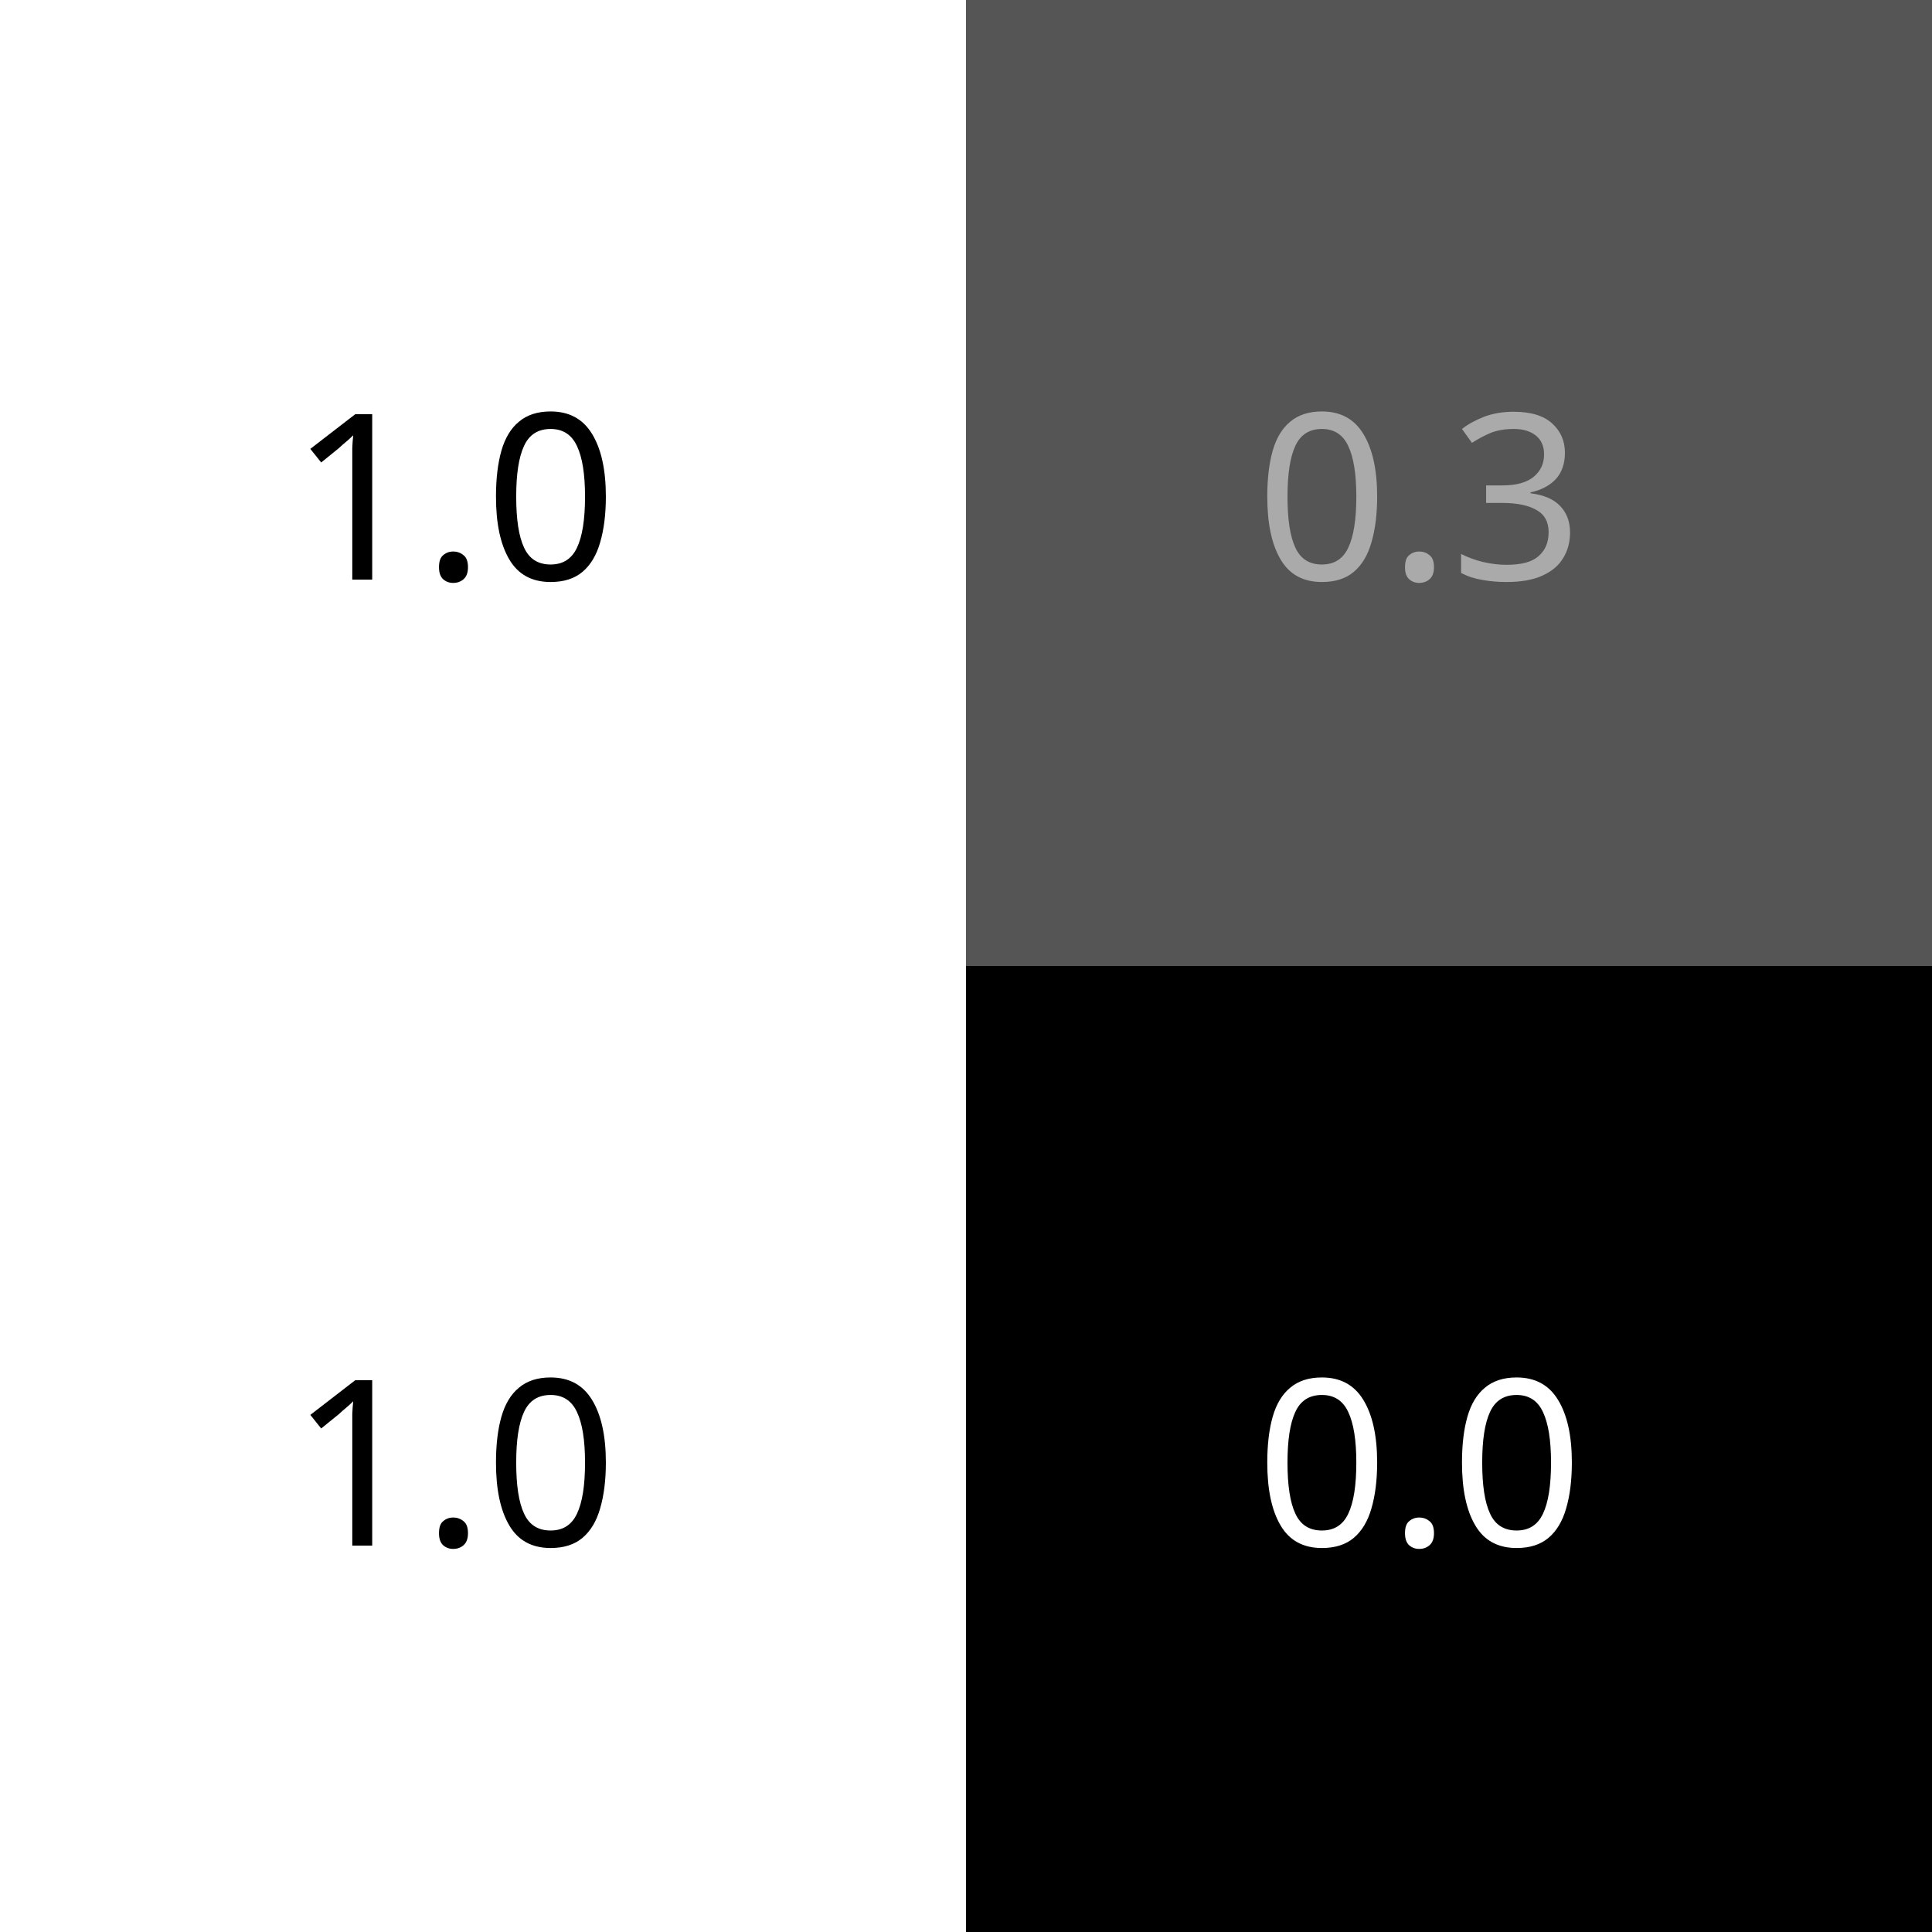
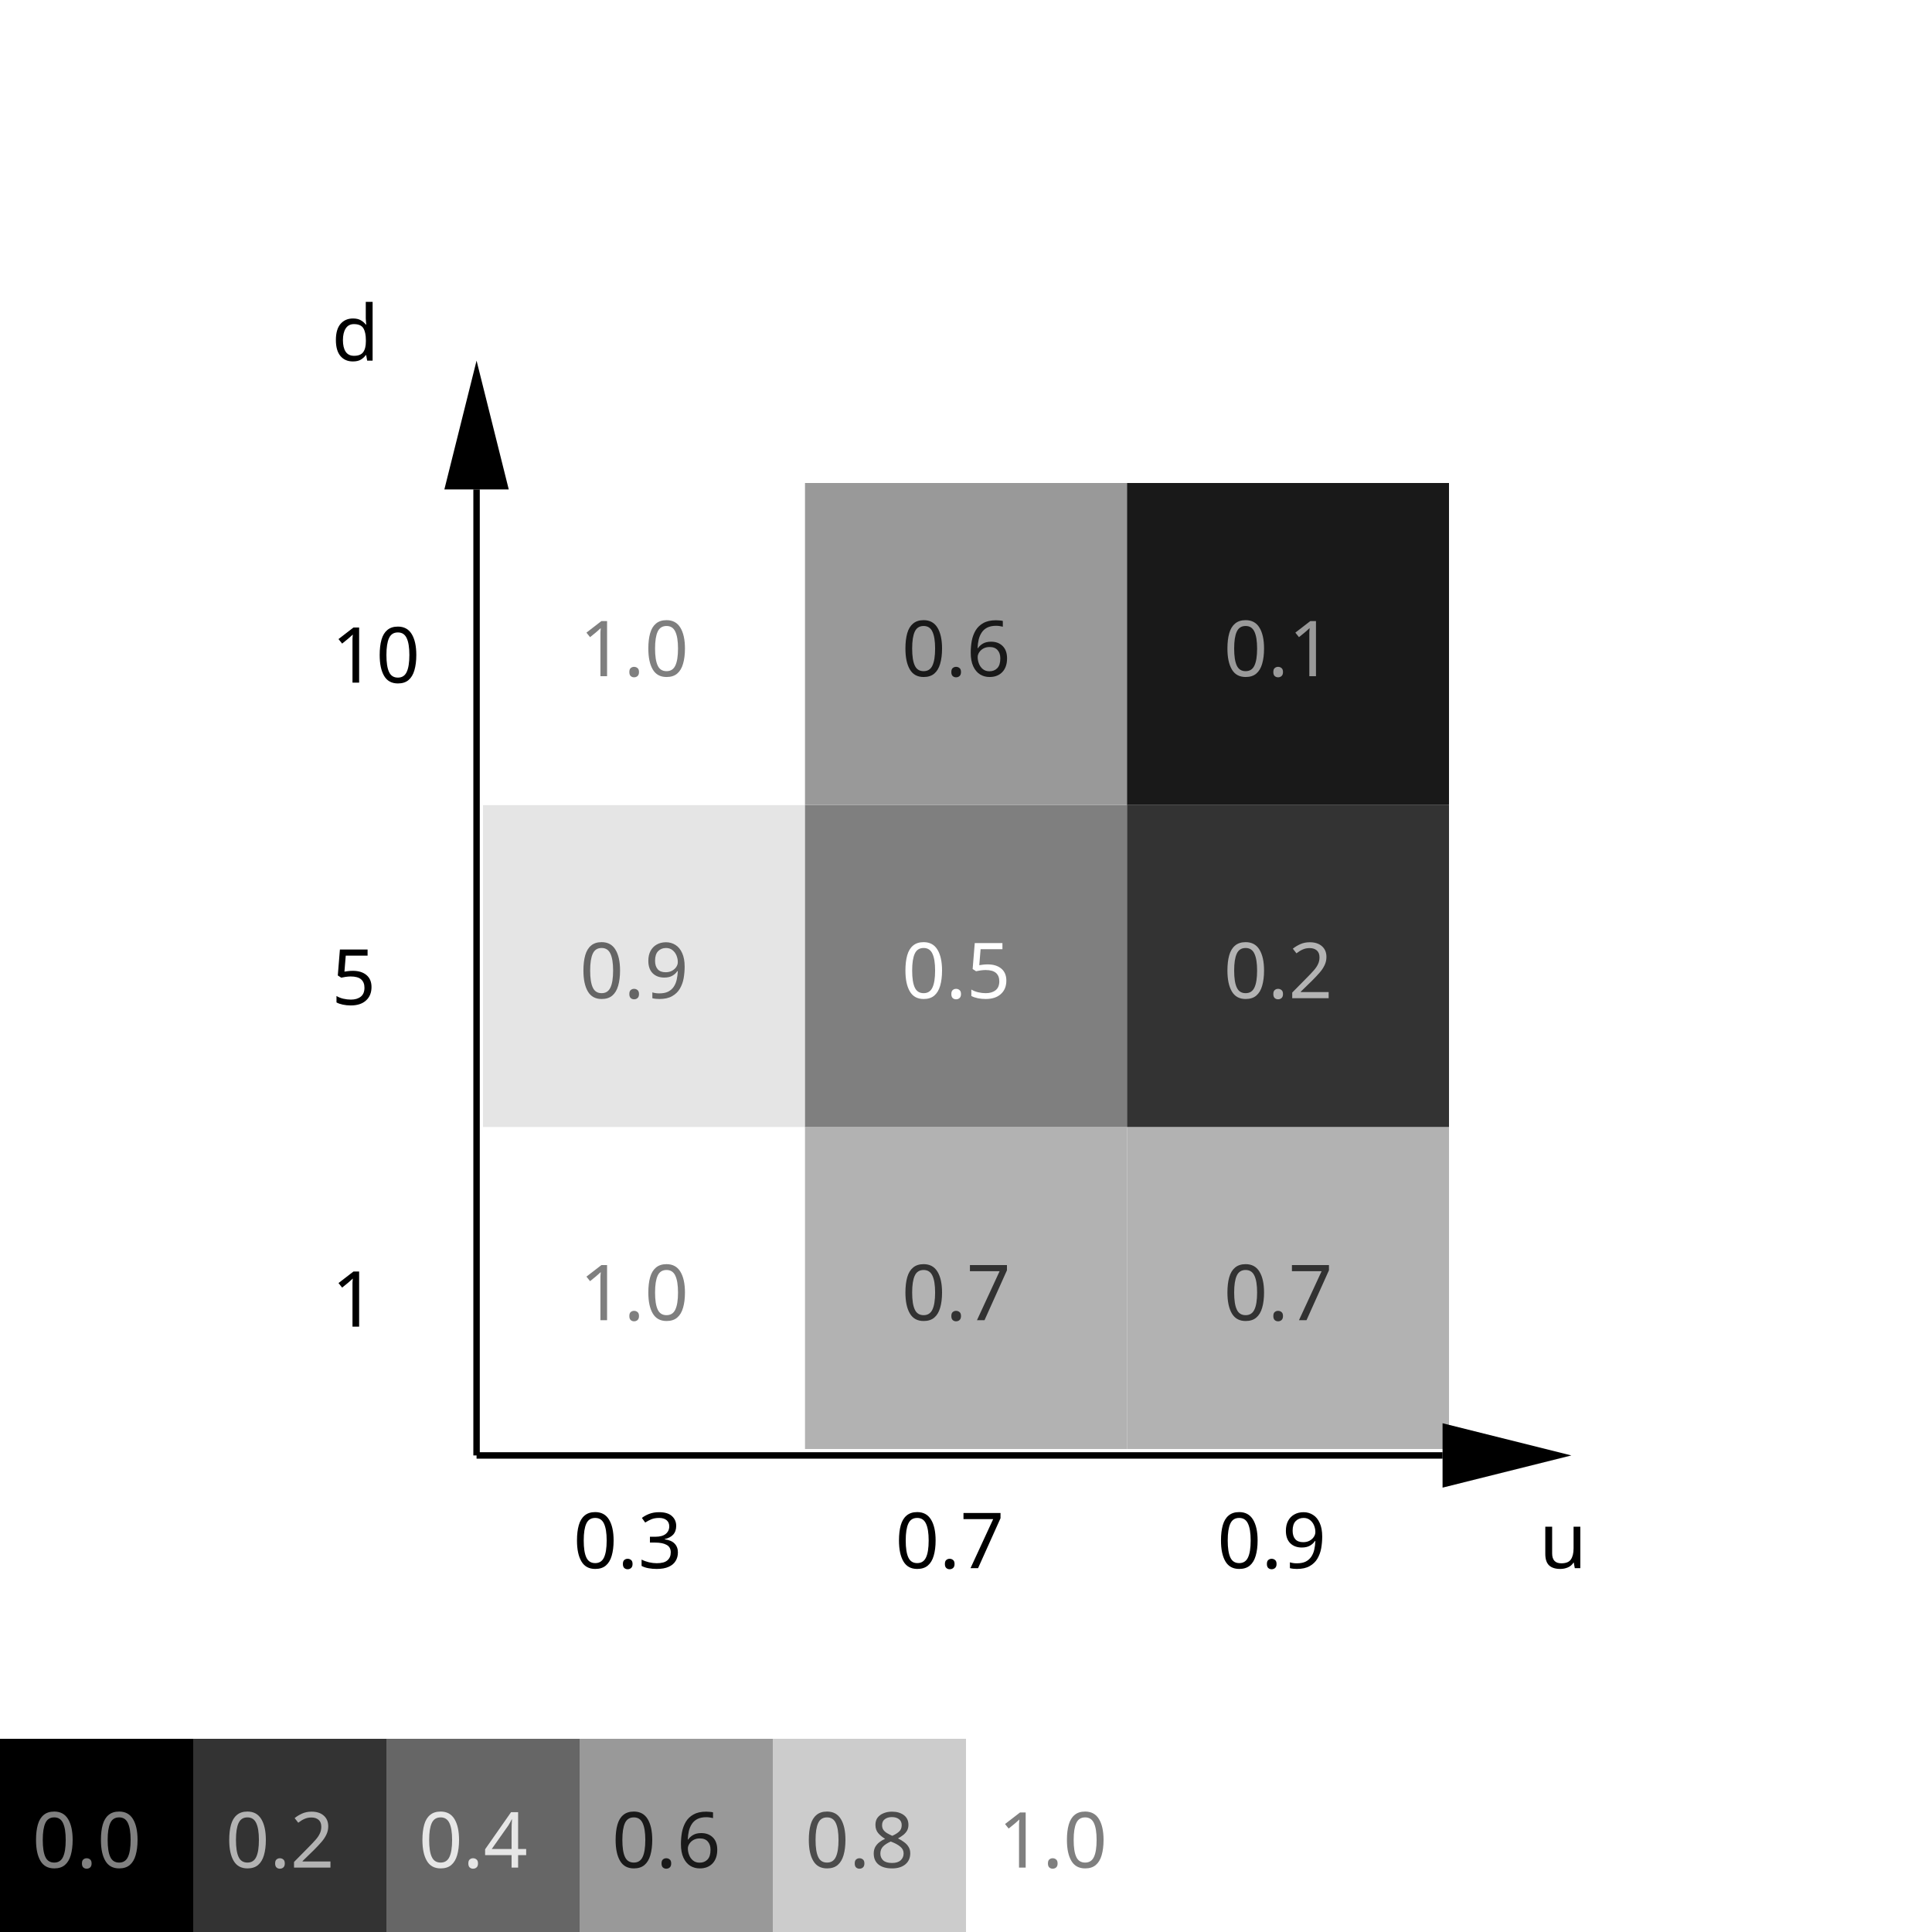
- <svg xmlns="http://www.w3.org/2000/svg" width="100px" height="100px" version="1.1">
-   <rect x="0" y="50" width="50" height="50" fill="rgb(255,255,255)" />
-   <text x="15" y="80" fill="rgb(0,0,0)" font-size="12" font-family="Verdana">1.0</text>
-   <rect x="0" y="0" width="50" height="50" fill="rgb(255,255,255)" />
-   <text x="15" y="30" fill="rgb(0,0,0)" font-size="12" font-family="Verdana">1.0</text>
-   <rect x="50" y="50" width="50" height="50" fill="rgb(0,0,0)" />
-   <text x="65" y="80" fill="rgb(255,255,255)" font-size="12" font-family="Verdana">0.0</text>
-   <rect x="50" y="0" width="50" height="50" fill="rgb(85,85,85)" />
-   <text x="65" y="30" fill="rgb(170,170,170)" font-size="12" font-family="Verdana">0.3</text>
+ <svg xmlns="http://www.w3.org/2000/svg" width="300px" height="300px" version="1.1">
+   <rect x="75" y="175" width="50" height="50" fill="rgb(255,255,255)" />
+   <text x="90" y="205" fill="rgb(127,127,127)" font-size="12" font-family="Verdana">1.0</text>
+   <rect x="75" y="125" width="50" height="50" fill="rgb(229,229,229)" />
+   <text x="90" y="155" fill="rgb(101,101,101)" font-size="12" font-family="Verdana">0.9</text>
+   <rect x="75" y="75" width="50" height="50" fill="rgb(255,255,255)" />
+   <text x="90" y="105" fill="rgb(127,127,127)" font-size="12" font-family="Verdana">1.0</text>
+   <rect x="125" y="175" width="50" height="50" fill="rgb(178,178,178)" />
+   <text x="140" y="205" fill="rgb(50,50,50)" font-size="12" font-family="Verdana">0.7</text>
+   <rect x="125" y="125" width="50" height="50" fill="rgb(127,127,127)" />
+   <text x="140" y="155" fill="rgb(255,255,255)" font-size="12" font-family="Verdana">0.5</text>
+   <rect x="125" y="75" width="50" height="50" fill="rgb(153,153,153)" />
+   <text x="140" y="105" fill="rgb(25,25,25)" font-size="12" font-family="Verdana">0.6</text>
+   <rect x="175" y="175" width="50" height="50" fill="rgb(178,178,178)" />
+   <text x="190" y="205" fill="rgb(50,50,50)" font-size="12" font-family="Verdana">0.7</text>
+   <rect x="175" y="125" width="50" height="50" fill="rgb(51,51,51)" />
+   <text x="190" y="155" fill="rgb(179,179,179)" font-size="12" font-family="Verdana">0.2</text>
+   <rect x="175" y="75" width="50" height="50" fill="rgb(25,25,25)" />
+   <text x="190" y="105" fill="rgb(153,153,153)" font-size="12" font-family="Verdana">0.1</text>
+   <rect x="0" y="270" width="30" height="30" fill="rgb(0,0,0)" />
+   <text x="5" y="290" fill="rgb(128,128,128)" font-size="12" font-family="Verdana">0.0</text>
+   <rect x="30" y="270" width="30" height="30" fill="rgb(51,51,51)" />
+   <text x="35" y="290" fill="rgb(179,179,179)" font-size="12" font-family="Verdana">0.2</text>
+   <rect x="60" y="270" width="30" height="30" fill="rgb(102,102,102)" />
+   <text x="65" y="290" fill="rgb(230,230,230)" font-size="12" font-family="Verdana">0.4</text>
+   <rect x="90" y="270" width="30" height="30" fill="rgb(153,153,153)" />
+   <text x="95" y="290" fill="rgb(25,25,25)" font-size="12" font-family="Verdana">0.6</text>
+   <rect x="120" y="270" width="30" height="30" fill="rgb(204,204,204)" />
+   <text x="125" y="290" fill="rgb(76,76,76)" font-size="12" font-family="Verdana">0.8</text>
+   <rect x="150" y="270" width="30" height="30" fill="rgb(255,255,255)" />
+   <text x="155" y="290" fill="rgb(127,127,127)" font-size="12" font-family="Verdana">1.0</text>
+   <line x1="74" y1="226" x2="224" y2="226" stroke-width="1" stroke="rgb(0,0,0)" />
+   <line x1="74" y1="226" x2="74" y2="76" stroke-width="1" stroke="rgb(0,0,0)" />
+   <polygon points="244,226 224,221 224,231 " fill="rgb(0,0,0)" />
+   <polygon points="74,56 79,76 69,76 " fill="rgb(0,0,0)" />
+   <text x="89" y="243.5" fill="rgb(0,0,0)" font-size="12" font-family="Verdana">0.3</text>
+   <text x="139" y="243.5" fill="rgb(0,0,0)" font-size="12" font-family="Verdana">0.7</text>
+   <text x="189" y="243.5" fill="rgb(0,0,0)" font-size="12" font-family="Verdana">0.9</text>
+   <text x="239" y="243.5" fill="rgb(0,0,0)" font-size="12" font-family="Verdana">u</text>
+   <text x="51.5" y="206" fill="rgb(0,0,0)" font-size="12" font-family="Verdana">1</text>
+   <text x="51.5" y="156" fill="rgb(0,0,0)" font-size="12" font-family="Verdana">5</text>
+   <text x="51.5" y="106" fill="rgb(0,0,0)" font-size="12" font-family="Verdana">10</text>
+   <text x="51.5" y="56" fill="rgb(0,0,0)" font-size="12" font-family="Verdana">d</text>
</svg>
